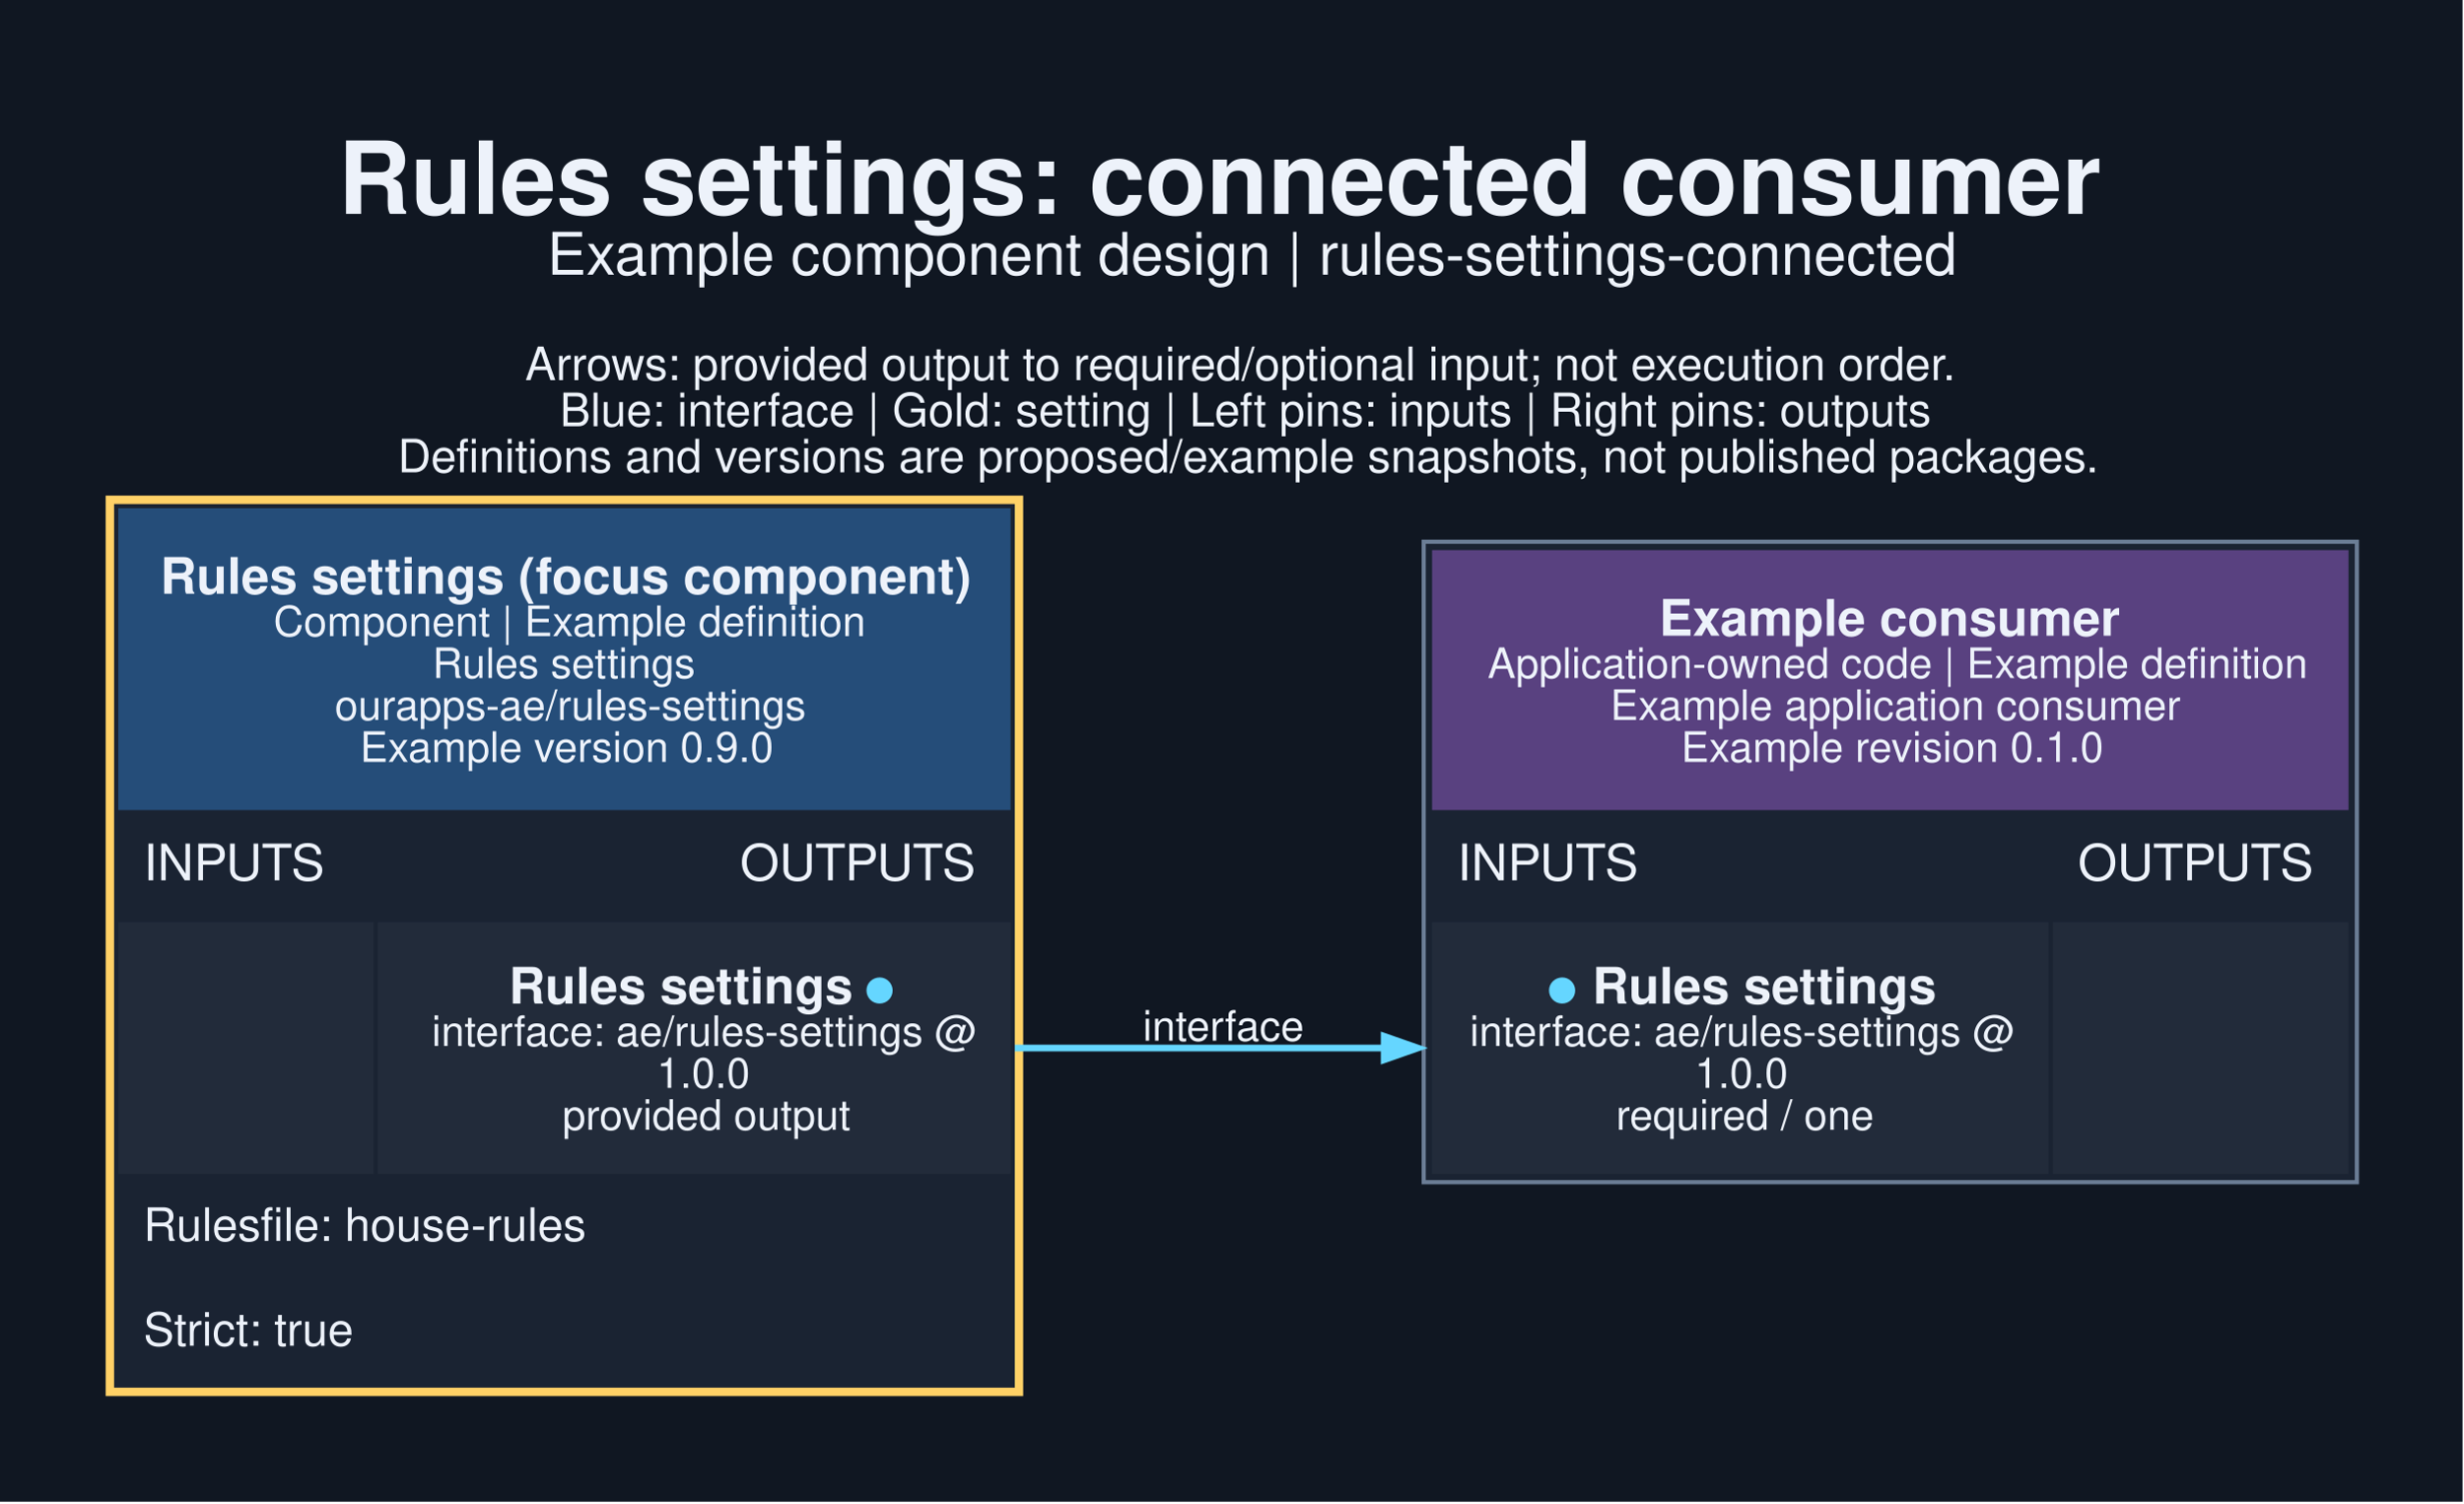
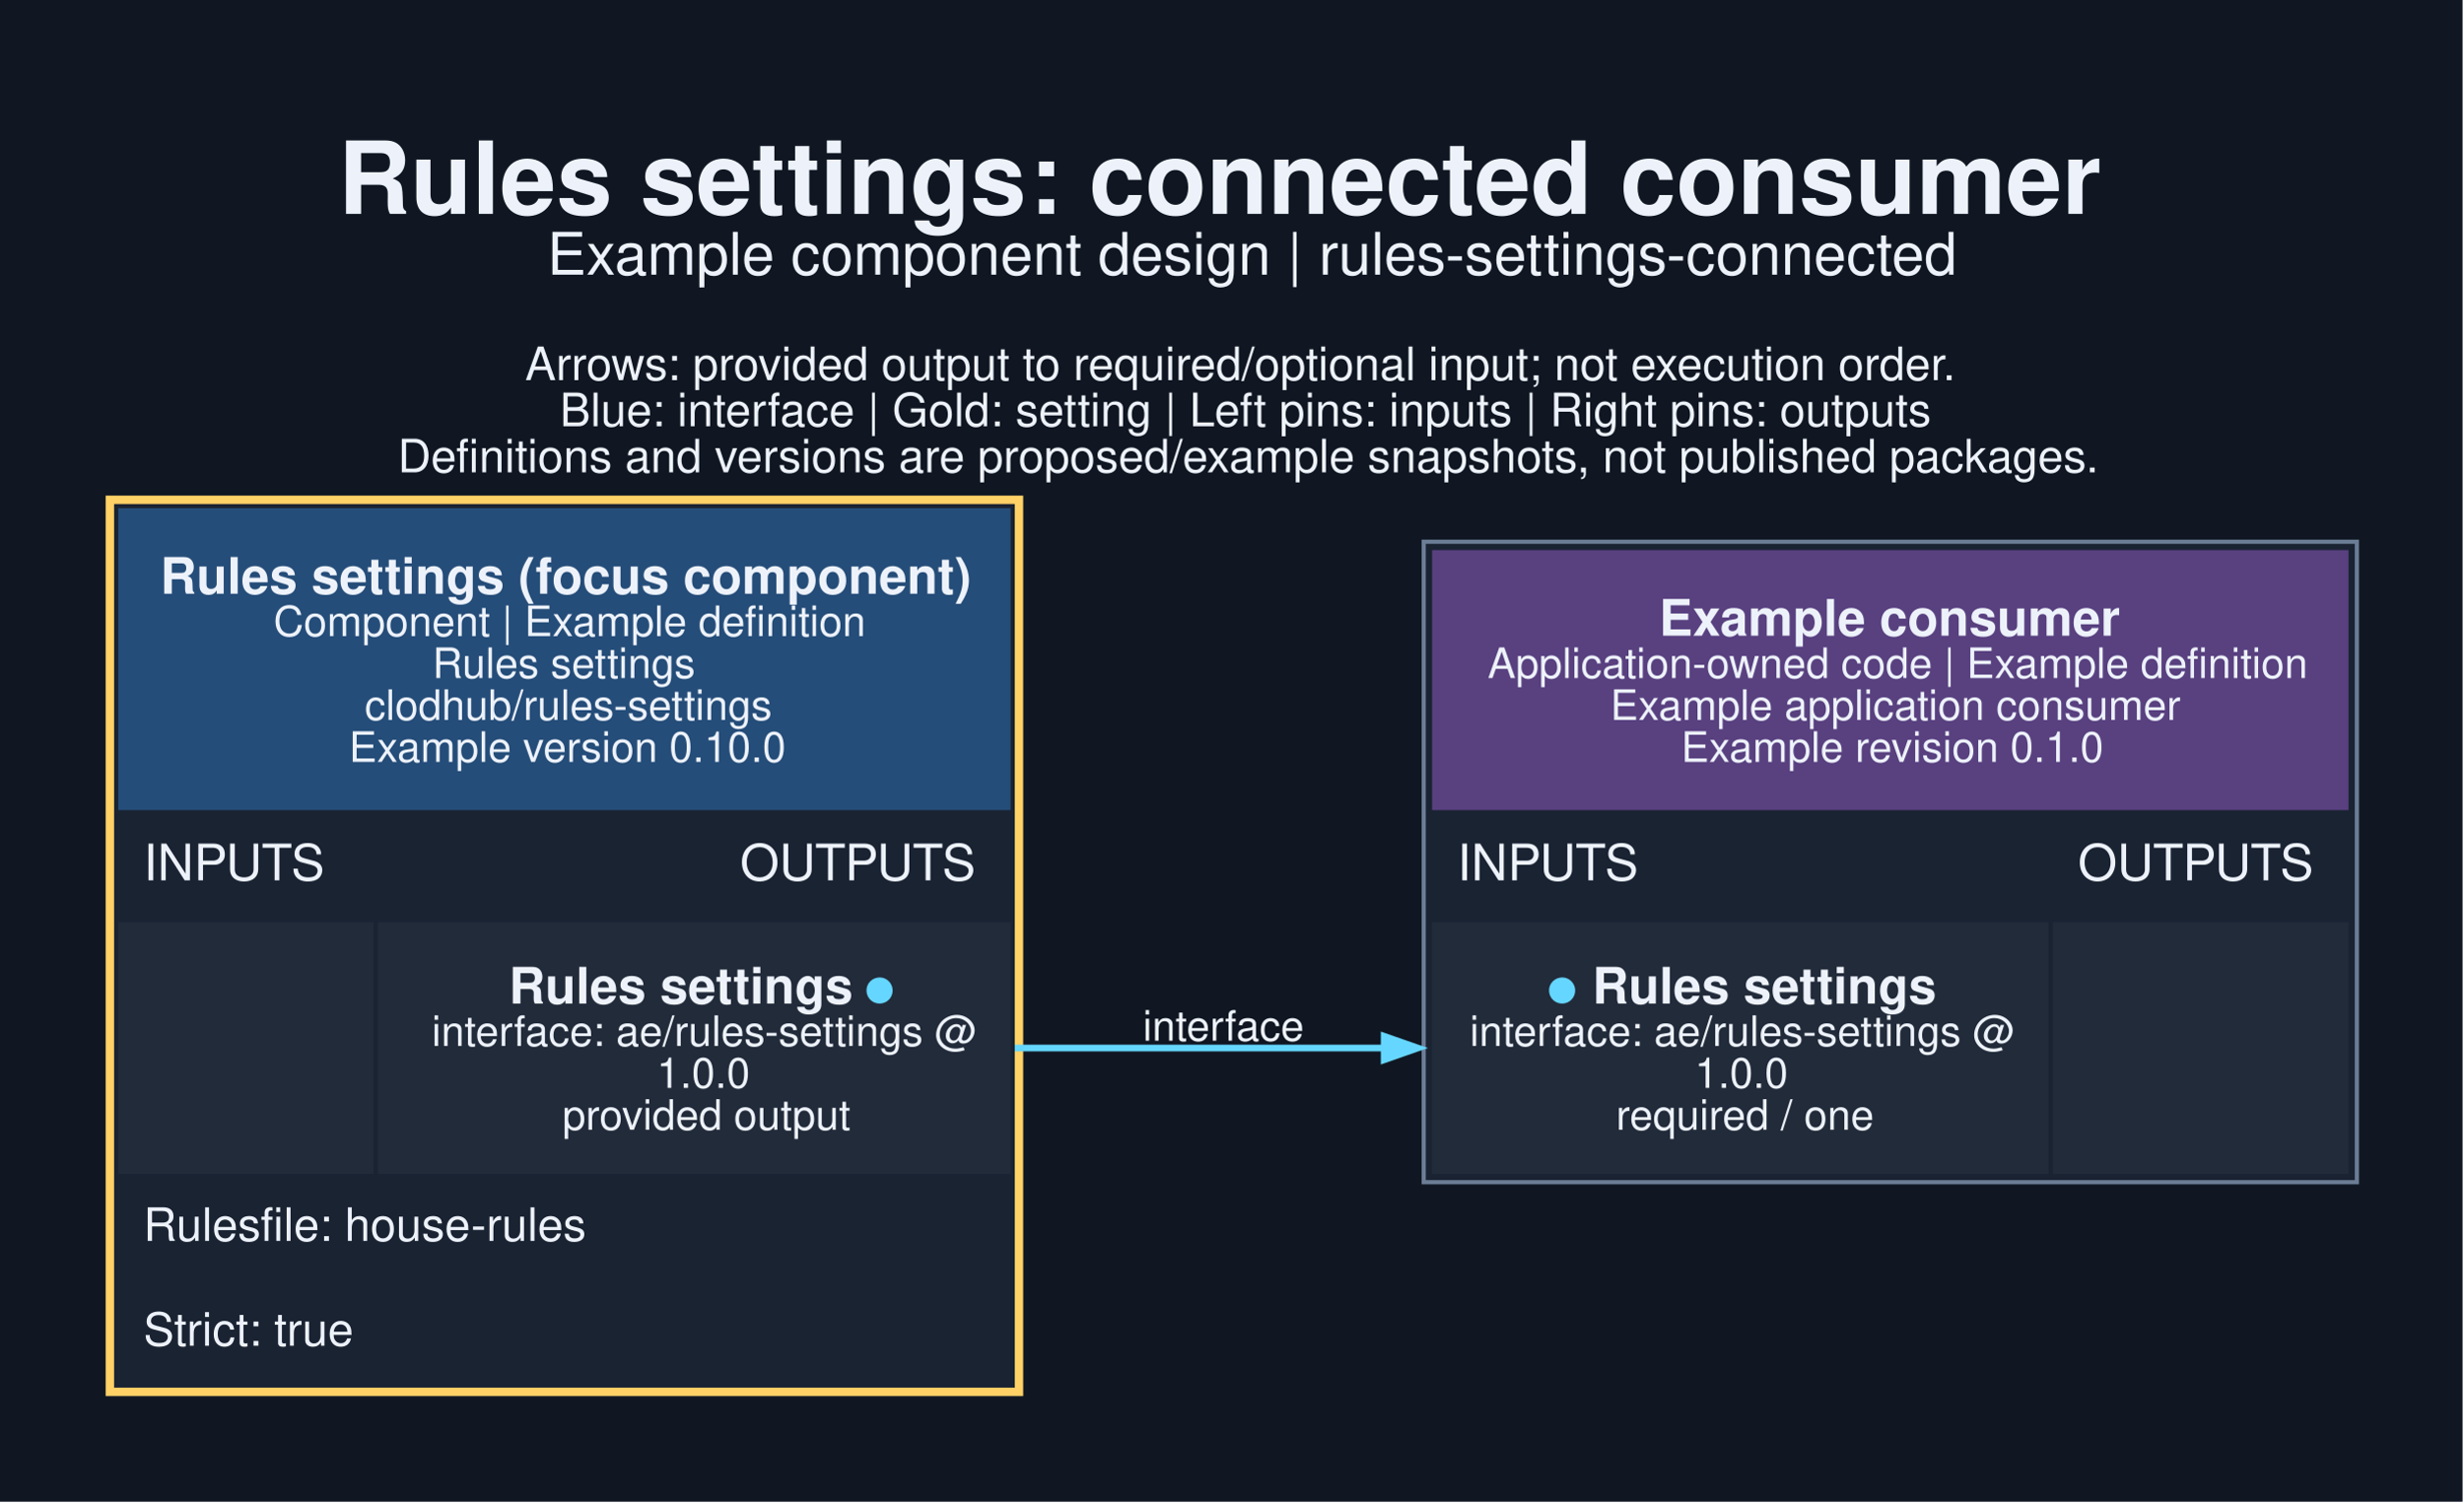
<svg xmlns="http://www.w3.org/2000/svg" width="783pt" height="478pt" viewBox="0.00 0.00 783.00 478.00">
  <g id="graph0" class="graph" transform="scale(1.33333 1.33333) rotate(0) translate(25.2 332.95)">
    <polygon fill="#101722" stroke="none" points="-25.2,25.2 -25.2,-332.95 561.95,-332.95 561.95,25.2 -25.2,25.2" />
    <text xml:space="preserve" text-anchor="start" x="55.38" y="-281.95" font-family="Helvetica,sans-Serif" font-weight="bold" font-size="24.00" fill="#edf2fa">Rules settings: connected consumer</text>
    <text xml:space="preserve" text-anchor="start" x="105.25" y="-267.45" font-family="Helvetica,sans-Serif" font-size="14.00" fill="#edf2fa">Example component design | rules-settings-connected</text>
    <text xml:space="preserve" text-anchor="start" x="100" y="-242.3" font-family="Helvetica,sans-Serif" font-size="11.00" fill="#edf2fa">Arrows: provided output to required/optional input; not execution order.</text>
    <text xml:space="preserve" text-anchor="start" x="108.25" y="-231.3" font-family="Helvetica,sans-Serif" font-size="11.00" fill="#edf2fa">Blue: interface | Gold: setting | Left pins: inputs | Right pins: outputs</text>
    <text xml:space="preserve" text-anchor="start" x="69.62" y="-220.3" font-family="Helvetica,sans-Serif" font-size="11.00" fill="#edf2fa">Definitions and versions are proposed/example snapshots, not published packages.</text>
    <g id="node1" class="node">
      <polygon fill="#1a2332" stroke="none" points="0,0 0,-214.75 218.75,-214.75 218.75,0 0,0" />
      <polygon fill="#254d79" stroke="none" points="3,-139.75 3,-211.75 215.75,-211.75 215.75,-139.75 3,-139.75" />
      <text xml:space="preserve" text-anchor="start" x="13" y="-191.35" font-family="Helvetica,sans-Serif" font-weight="bold" font-size="12.00" fill="#edf2fa">Rules settings (focus component)</text>
      <text xml:space="preserve" text-anchor="start" x="40" y="-181.25" font-family="Helvetica,sans-Serif" font-size="10.00" fill="#edf2fa">Component | Example definition</text>
      <text xml:space="preserve" text-anchor="start" x="77.88" y="-171.25" font-family="Helvetica,sans-Serif" font-size="10.00" fill="#edf2fa">Rules settings</text>
-       <text xml:space="preserve" text-anchor="start" x="54.62" y="-161.25" font-family="Helvetica,sans-Serif" font-size="10.00" fill="#edf2fa">ourapps-ae/rules-settings</text>
-       <text xml:space="preserve" text-anchor="start" x="60.62" y="-151.25" font-family="Helvetica,sans-Serif" font-size="10.00" fill="#edf2fa">Example version 0.9.0</text>
+       <text xml:space="preserve" text-anchor="start" x="61.75" y="-161.25" font-family="Helvetica,sans-Serif" font-size="10.00" fill="#edf2fa">clodhub/rules-settings</text>
+       <text xml:space="preserve" text-anchor="start" x="58" y="-151.25" font-family="Helvetica,sans-Serif" font-size="10.00" fill="#edf2fa">Example version 0.10.0</text>
      <text xml:space="preserve" text-anchor="start" x="9" y="-123" font-family="Helvetica,sans-Serif" font-size="12.00" fill="#edf2fa">INPUTS</text>
      <text xml:space="preserve" text-anchor="start" x="151.25" y="-123" font-family="Helvetica,sans-Serif" font-size="12.00" fill="#edf2fa">OUTPUTS</text>
      <polygon fill="#222b3a" stroke="none" points="3,-53 3,-113 63.88,-113 63.88,-53 3,-53" />
      <polygon fill="#222b3a" stroke="none" points="64.88,-53 64.88,-113 215.75,-113 215.75,-53 64.88,-53" />
      <text xml:space="preserve" text-anchor="start" x="96.12" y="-93.6" font-family="Helvetica,sans-Serif" font-weight="bold" font-size="12.00" fill="#edf2fa">Rules settings </text>
      <text xml:space="preserve" text-anchor="start" x="180.88" y="-93.6" font-family="Helvetica,sans-Serif" font-weight="bold" font-size="12.00" fill="#65d6ff">●</text>
      <text xml:space="preserve" text-anchor="start" x="77.75" y="-83.5" font-family="Helvetica,sans-Serif" font-size="10.00" fill="#edf2fa">interface: ae/rules-settings @</text>
      <text xml:space="preserve" text-anchor="start" x="131.38" y="-73.5" font-family="Helvetica,sans-Serif" font-size="10.00" fill="#edf2fa">1.0.0</text>
      <text xml:space="preserve" text-anchor="start" x="108.88" y="-63.5" font-family="Helvetica,sans-Serif" font-size="10.00" fill="#edf2fa">provided output</text>
      <text xml:space="preserve" text-anchor="start" x="9" y="-37" font-family="Helvetica,sans-Serif" font-size="11.00" fill="#edf2fa">Rulesfile: house-rules</text>
      <text xml:space="preserve" text-anchor="start" x="9" y="-12" font-family="Helvetica,sans-Serif" font-size="11.00" fill="#edf2fa">Strict: true</text>
      <polygon fill="none" stroke="#ffd166" stroke-width="2" points="1,-1 1,-213.75 217.75,-213.75 217.75,-1 1,-1" />
    </g>
    <g id="node2" class="node">
      <polygon fill="#1a2332" stroke="none" points="314.25,-51 314.25,-203.75 536.75,-203.75 536.75,-51 314.25,-51" />
      <polygon fill="#594180" stroke="none" points="316.25,-139.75 316.25,-201.75 534.75,-201.75 534.75,-139.75 316.25,-139.75" />
      <text xml:space="preserve" text-anchor="start" x="370.38" y="-181.35" font-family="Helvetica,sans-Serif" font-weight="bold" font-size="12.00" fill="#edf2fa">Example consumer</text>
      <text xml:space="preserve" text-anchor="start" x="329.5" y="-171.25" font-family="Helvetica,sans-Serif" font-size="10.00" fill="#edf2fa">Application-owned code | Example definition</text>
      <text xml:space="preserve" text-anchor="start" x="358.75" y="-161.25" font-family="Helvetica,sans-Serif" font-size="10.00" fill="#edf2fa">Example application consumer</text>
      <text xml:space="preserve" text-anchor="start" x="375.62" y="-151.25" font-family="Helvetica,sans-Serif" font-size="10.00" fill="#edf2fa">Example revision 0.1.0</text>
      <text xml:space="preserve" text-anchor="start" x="322.25" y="-123" font-family="Helvetica,sans-Serif" font-size="12.00" fill="#edf2fa">INPUTS</text>
      <text xml:space="preserve" text-anchor="start" x="470.25" y="-123" font-family="Helvetica,sans-Serif" font-size="12.00" fill="#edf2fa">OUTPUTS</text>
      <polygon fill="#222b3a" stroke="none" points="316.25,-53 316.25,-113 463.25,-113 463.25,-53 316.25,-53" />
      <text xml:space="preserve" text-anchor="start" x="343.62" y="-93.6" font-family="Helvetica,sans-Serif" font-weight="bold" font-size="12.00" fill="#65d6ff">●</text>
      <text xml:space="preserve" text-anchor="start" x="351.12" y="-93.6" font-family="Helvetica,sans-Serif" font-weight="bold" font-size="12.00" fill="#edf2fa"> Rules settings</text>
      <text xml:space="preserve" text-anchor="start" x="325.25" y="-83.5" font-family="Helvetica,sans-Serif" font-size="10.00" fill="#edf2fa">interface: ae/rules-settings @</text>
      <text xml:space="preserve" text-anchor="start" x="378.88" y="-73.5" font-family="Helvetica,sans-Serif" font-size="10.00" fill="#edf2fa">1.0.0</text>
      <text xml:space="preserve" text-anchor="start" x="360.12" y="-63.5" font-family="Helvetica,sans-Serif" font-size="10.00" fill="#edf2fa">required / one</text>
      <polygon fill="#222b3a" stroke="none" points="464.25,-53 464.25,-113 534.75,-113 534.75,-53 464.25,-53" />
      <polygon fill="none" stroke="#6b7d95" points="314.25,-51 314.25,-203.75 536.75,-203.75 536.75,-51 314.25,-51" />
    </g>
    <g id="edge1" class="edge">
      <path fill="none" stroke="#65d6ff" stroke-width="1.6" d="M216.75,-83C256.94,-83 269.46,-83 305.1,-83" />
      <polygon fill="#65d6ff" stroke="#65d6ff" stroke-width="1.6" points="304.83,-85.8 312.83,-83 304.83,-80.2 304.83,-85.8" />
      <text xml:space="preserve" text-anchor="middle" x="266.5" y="-84.75" font-family="Helvetica,sans-Serif" font-size="10.00" fill="#edf2fa">interface</text>
    </g>
  </g>
</svg>
